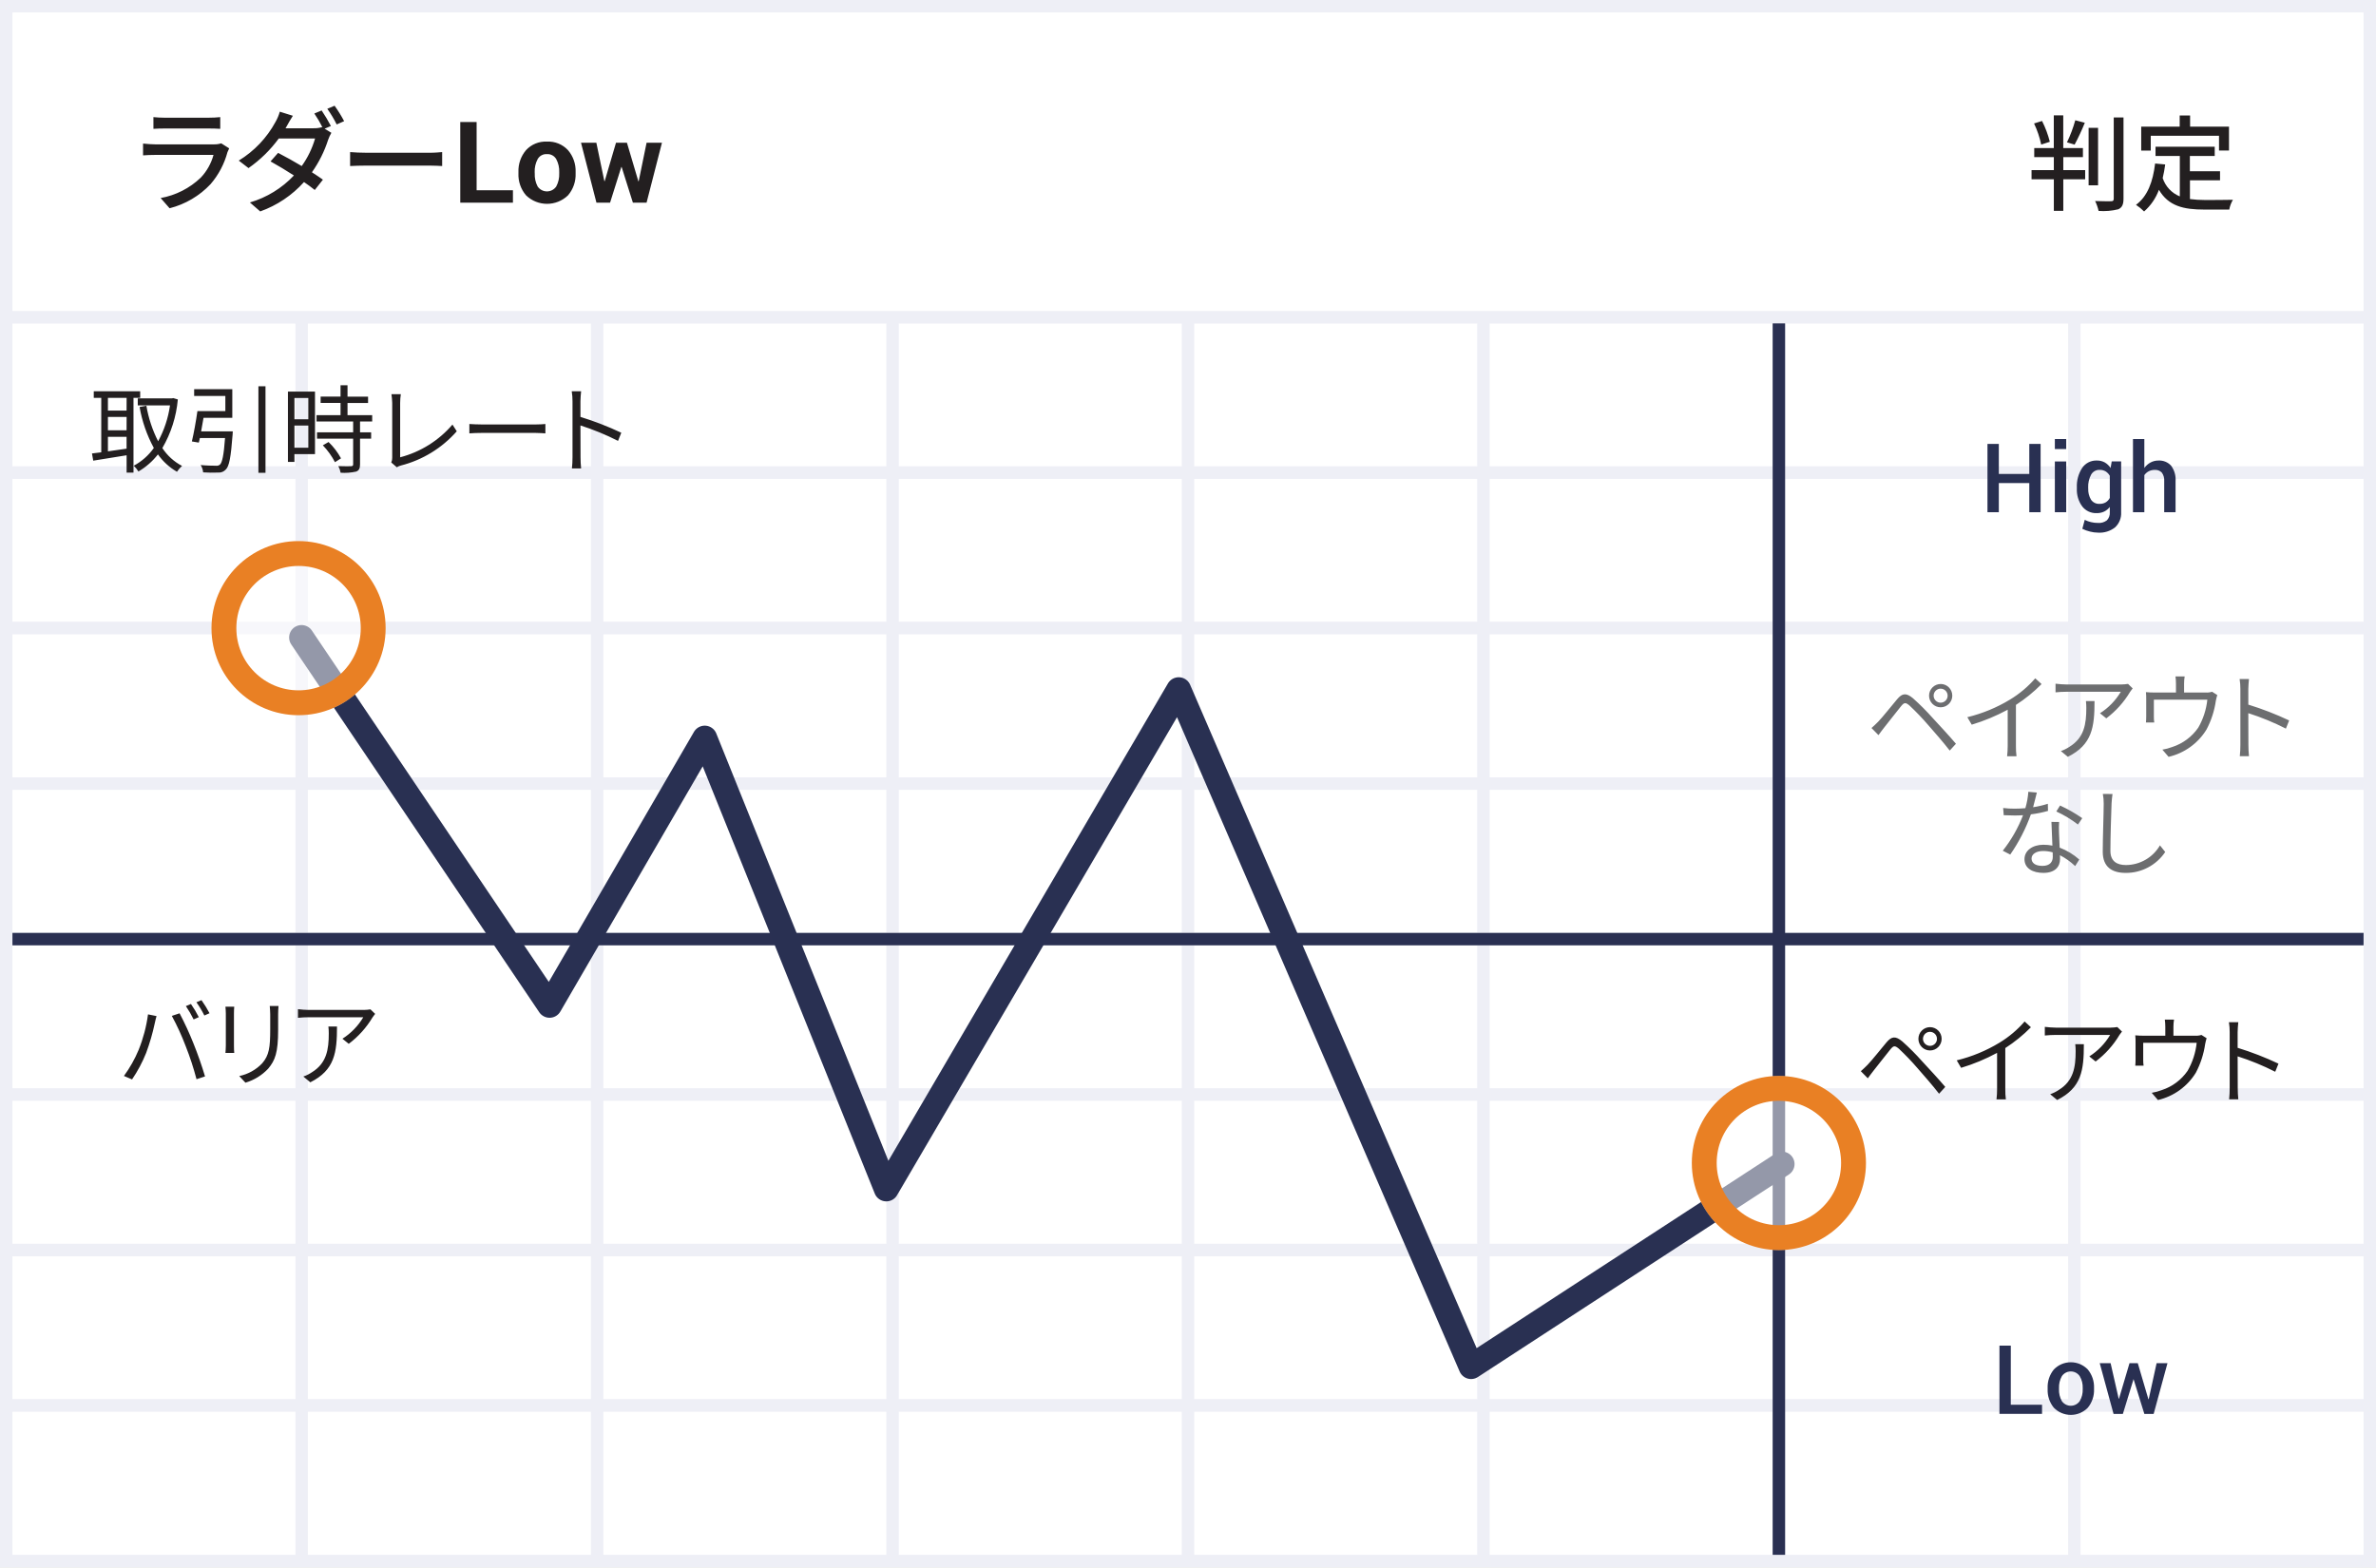
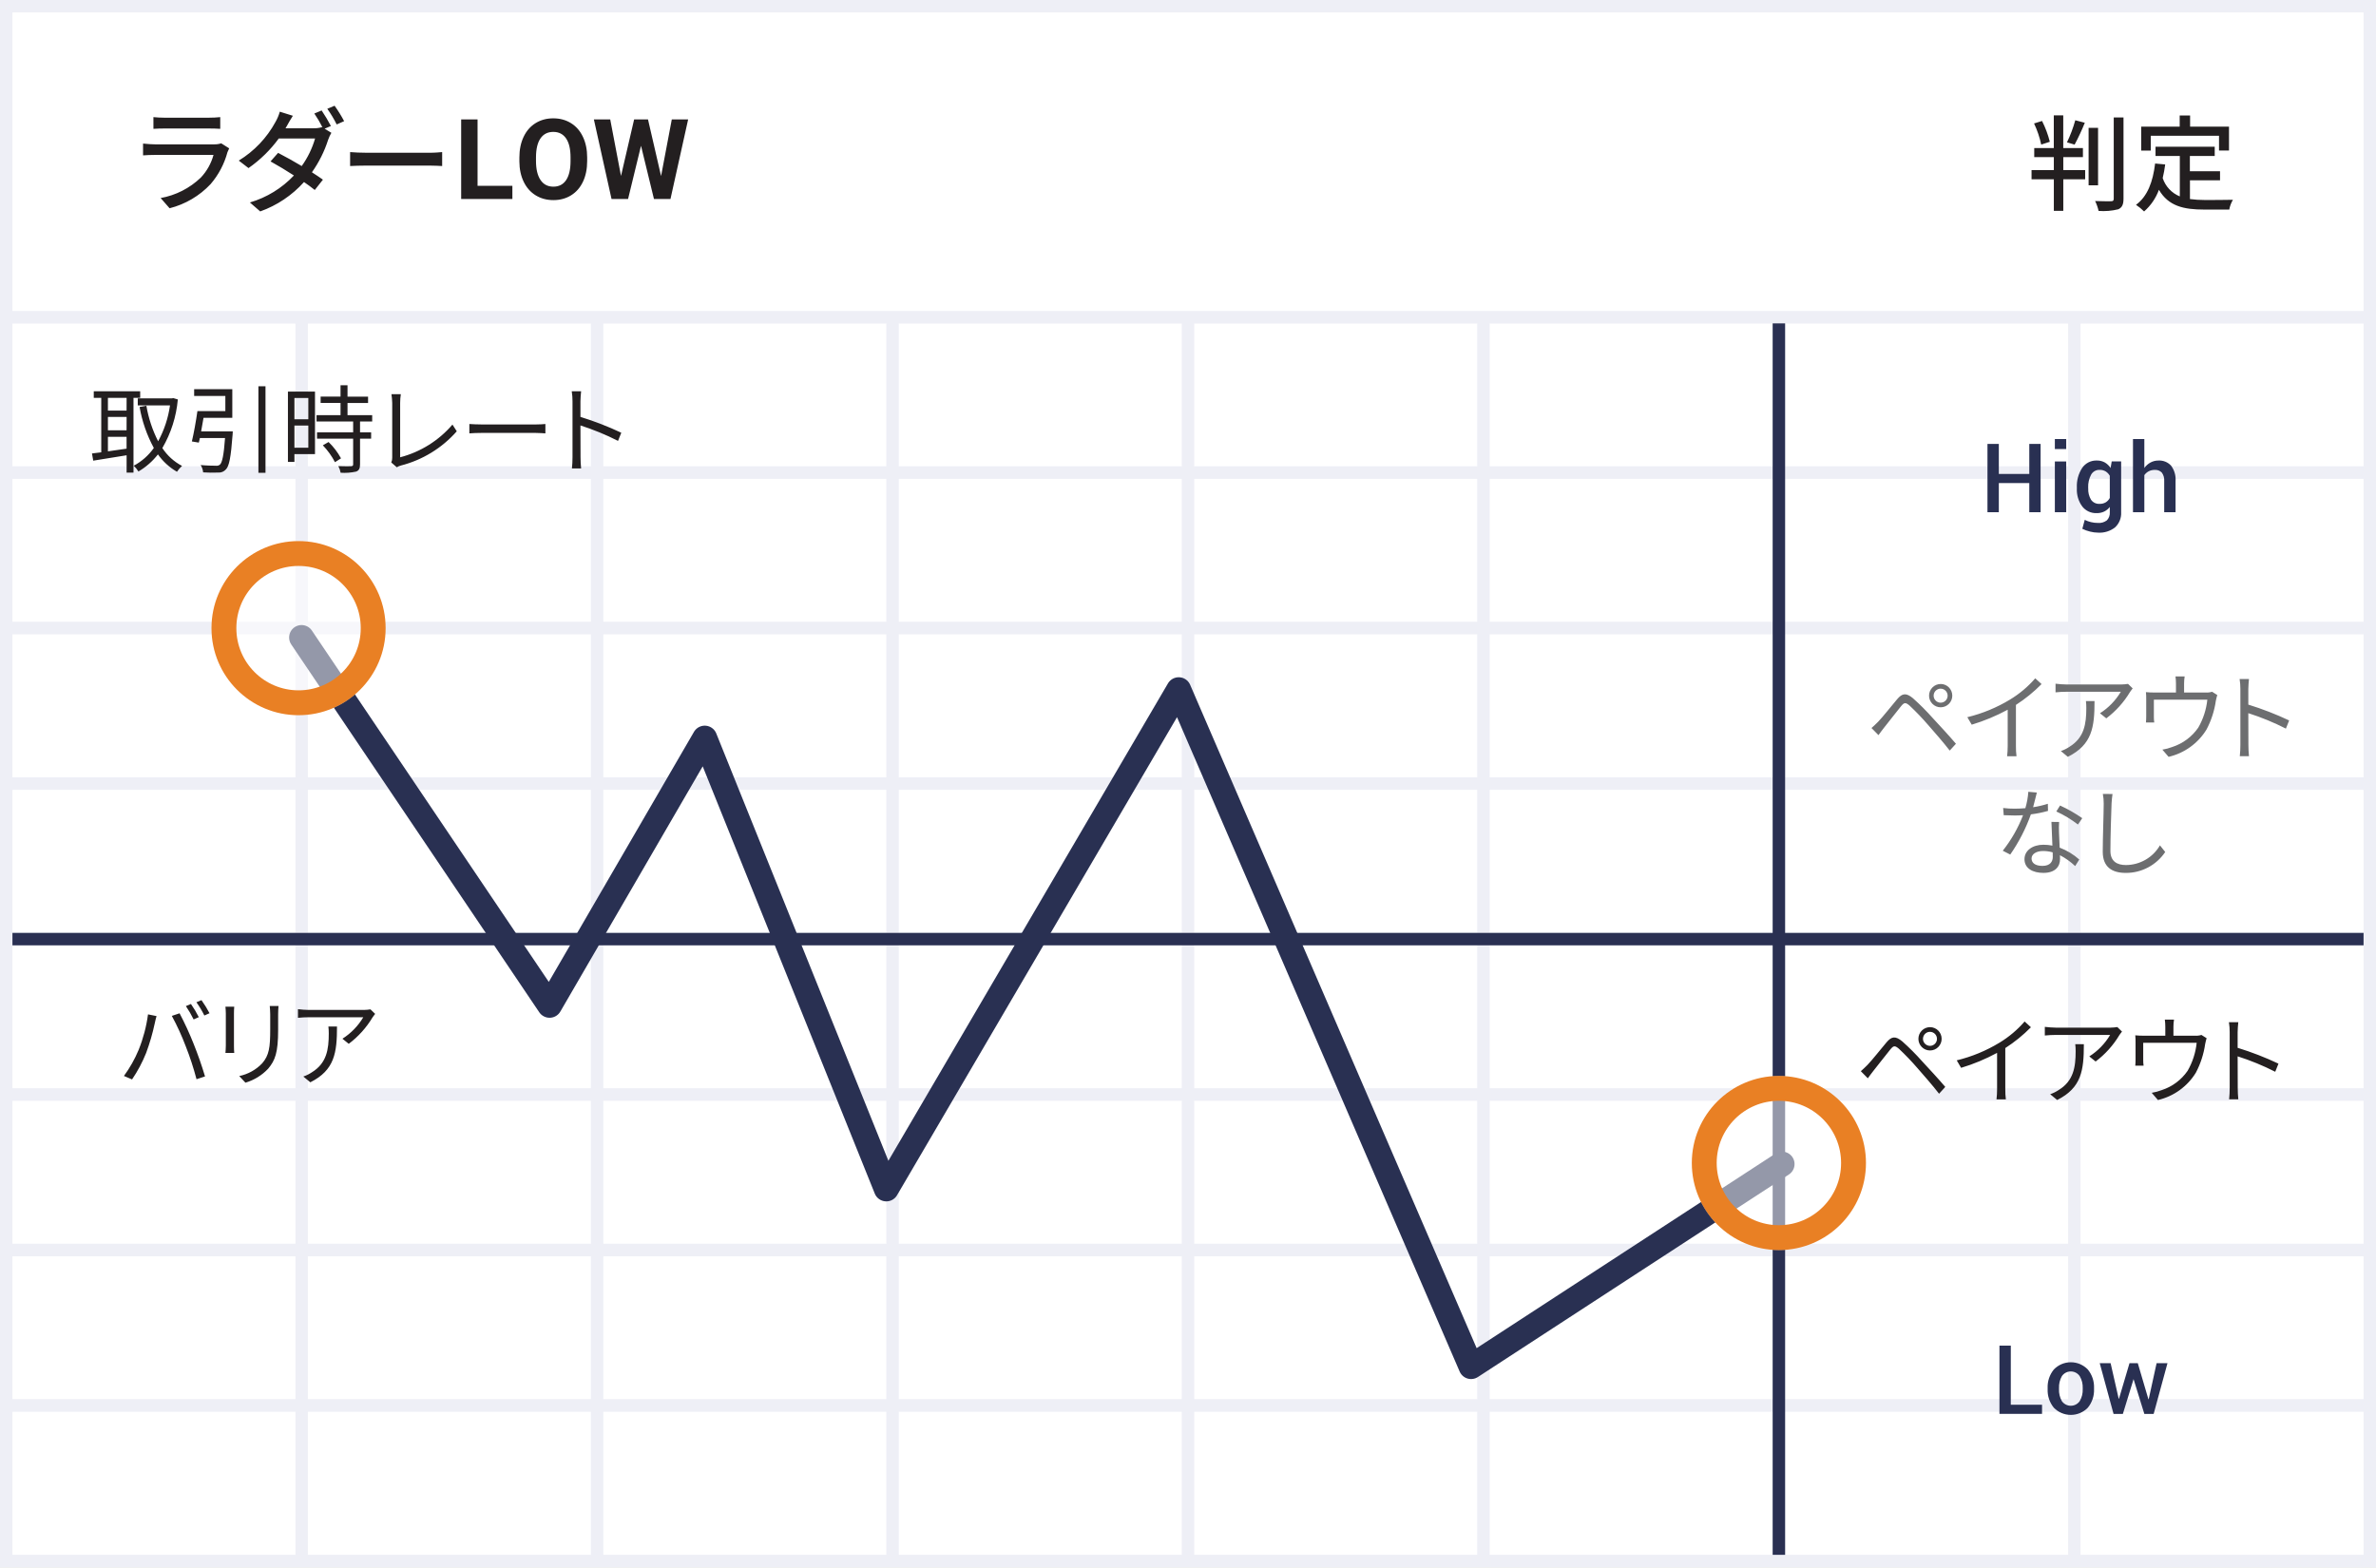
- <svg xmlns="http://www.w3.org/2000/svg" xmlns:xlink="http://www.w3.org/1999/xlink" width="382" height="252" viewBox="0 0 382 252">
+ <svg xmlns="http://www.w3.org/2000/svg" xmlns:xlink="http://www.w3.org/1999/xlink" width="382" height="252" viewBox="0 0 382 252" style="background:#fff">
  <defs>
    <circle id="a" cx="34" cy="40" r="14" />
    <circle id="b" cx="272" cy="126" r="14" />
  </defs>
  <g fill="none" fill-rule="evenodd">
    <g fill="#FFF" stroke="#EEEFF6" stroke-width="2">
      <path d="M1 51h47.5v25H1zM48.5 51H96v25H48.5zM96 51h47.5v25H96zM143.5 51H191v25h-47.5zM191 51h47.5v25H191zM238.5 51H286v25h-47.5zM286 51h47.5v25H286zM333.5 51H381v25h-47.5z" />
      <g>
        <path d="M1 76h47.5v25H1zM48.5 76H96v25H48.5zM96 76h47.5v25H96zM143.5 76H191v25h-47.5zM191 76h47.5v25H191zM238.5 76H286v25h-47.5zM286 76h47.5v25H286zM333.5 76H381v25h-47.5z" />
      </g>
      <g>
        <path d="M1 101h47.5v25H1zM48.5 101H96v25H48.5zM96 101h47.5v25H96zM143.5 101H191v25h-47.5zM191 101h47.5v25H191zM238.5 101H286v25h-47.5zM286 101h47.5v25H286zM333.5 101H381v25h-47.5z" />
      </g>
      <g>
        <path d="M1 126h47.5v25H1zM48.5 126H96v25H48.5zM96 126h47.5v25H96zM143.5 126H191v25h-47.5zM191 126h47.5v25H191zM238.5 126H286v25h-47.5zM286 126h47.5v25H286zM333.5 126H381v25h-47.5z" />
      </g>
      <g>
        <path d="M1 151h47.5v25H1zM48.5 151H96v25H48.5zM96 151h47.5v25H96zM143.5 151H191v25h-47.5zM191 151h47.5v25H191zM238.5 151H286v25h-47.5zM286 151h47.5v25H286zM333.5 151H381v25h-47.5z" />
      </g>
      <g>
        <path d="M1 176h47.5v25H1zM48.5 176H96v25H48.5zM96 176h47.5v25H96zM143.5 176H191v25h-47.5zM191 176h47.5v25H191zM238.5 176H286v25h-47.5zM286 176h47.5v25H286zM333.5 176H381v25h-47.5z" />
      </g>
      <g>
        <path d="M1 201h47.5v25H1zM48.5 201H96v25H48.5zM96 201h47.5v25H96zM143.5 201H191v25h-47.5zM191 201h47.5v25H191zM238.5 201H286v25h-47.5zM286 201h47.5v25H286zM333.5 201H381v25h-47.5z" />
      </g>
      <g>
        <path d="M1 226h47.5v25H1zM48.5 226H96v25H48.5zM96 226h47.5v25H96zM143.5 226H191v25h-47.5zM191 226h47.5v25H191zM238.5 226H286v25h-47.5zM286 226h47.5v25H286zM333.5 226H381v25h-47.5z" />
      </g>
    </g>
    <path stroke="#EEEFF6" stroke-width="2" fill="#FFF" d="M1 1h380v50H1z" />
    <path fill="#2A3052" d="M285 52h2v198h-2z" />
    <path fill="#2A3052" d="M2 150h378v2H2z" />
-     <path d="M36.847 23.853a5.33 5.33 0 0 0-.277.62 13.05 13.05 0 0 1-2.708 5.126 13.649 13.649 0 0 1-6.597 3.887l-1.438-1.643a12.518 12.518 0 0 0 6.454-3.284 8.58 8.58 0 0 0 2.045-3.65h-9.373c-.652 0-1.303.025-1.953.072v-1.897c.72.073 1.418.128 1.953.128h9.436c.4.01.798-.046 1.18-.164l1.278.805zm-12.181-5.02c.581.06 1.166.09 1.751.091h7.186c.603 0 1.206-.03 1.806-.091v1.882a26.646 26.646 0 0 0-1.824-.055H26.42c-.571 0-1.229.018-1.751.055l-.003-1.882zm27.523 1.863l1.088.657a6.178 6.178 0 0 0-.516 1.112 19.218 19.218 0 0 1-2.612 5.236c.682.438 1.309.858 1.768 1.187l-1.309 1.66a28.162 28.162 0 0 0-1.732-1.277 17.255 17.255 0 0 1-7.04 4.724l-1.658-1.44a15.851 15.851 0 0 0 7.076-4.341 63.678 63.678 0 0 0-3.76-2.262l1.217-1.37a71.036 71.036 0 0 1 3.797 2.117 14.56 14.56 0 0 0 2.15-4.433H44.82a20.699 20.699 0 0 1-4.865 4.761l-1.567-1.205a16.467 16.467 0 0 0 5.897-6.203c.302-.522.537-1.08.701-1.66l2.1.658c-.368.548-.756 1.26-.958 1.623l-.222.383h4.484c.468.015.935-.046 1.383-.182l.073.036a18.828 18.828 0 0 0-1.309-2.225l1.173-.491c.543.805 1.041 1.64 1.492 2.499l-1.013.436zM53.792 17c.568.792 1.081 1.62 1.536 2.48l-1.198.53a18.23 18.23 0 0 0-1.51-2.517L53.791 17zm2.497 7.453c.59.055 1.731.11 2.727.11h10.007c.902 0 1.621-.073 2.064-.11v2.244c-.406-.018-1.23-.073-2.047-.073H59.016c-1.031 0-2.119.037-2.727.073v-2.244zm20.338 6.134h5.84v2.004h-8.469V19.615h2.63v10.972zm6.726-2.907a5.139 5.139 0 0 1 1.215-3.534 4.257 4.257 0 0 1 3.367-1.376 4.304 4.304 0 0 1 3.38 1.369 5.115 5.115 0 0 1 1.23 3.538v.187a5.122 5.122 0 0 1-1.22 3.542 4.85 4.85 0 0 1-6.754 0 5.122 5.122 0 0 1-1.22-3.542l.002-.184zm2.62.182a4.15 4.15 0 0 0 .46 2.115c.334.498.898.798 1.502.798.603 0 1.167-.3 1.5-.798.344-.65.507-1.378.474-2.11v-.187a4.08 4.08 0 0 0-.478-2.092 1.62 1.62 0 0 0-1.504-.809 1.6 1.6 0 0 0-1.49.814 4.118 4.118 0 0 0-.474 2.087l.01.182zm16.658 1.28h.054l1.27-6.194h2.471l-2.475 9.643h-2.197l-1.81-5.739h-.054l-1.808 5.74h-2.188l-2.482-9.644h2.466l1.288 6.177h.054l1.819-6.177h1.756l1.836 6.194zm229.094-1.788h3.516v1.473h-3.516v5.07h-1.52v-5.072h-3.584v-1.472h3.583V25.26h-3.15v-1.456h3.144v-5.253h1.521v5.255h3.162v1.456h-3.156v2.091zm-3.55-4.107a15.408 15.408 0 0 0-1.15-3.396l1.285-.402c.537 1.068.957 2.19 1.25 3.346l-1.386.452zm7.01-3.509a37.21 37.21 0 0 1-1.639 3.515l-1.23-.368a20.989 20.989 0 0 0 1.336-3.549l1.534.402zm2.13 10.058h-1.521v-9.237h1.521v9.237zm4.09-10.91V31.94c0 .97-.235 1.422-.828 1.707a9.984 9.984 0 0 1-3.177.267 7.178 7.178 0 0 0-.557-1.59c1.15.05 2.213.034 2.553.034.34 0 .44-.117.44-.418V18.886h1.57zm10.682 13.12c.79.104 1.586.155 2.383.152.727 0 3.567 0 4.53-.034a4.665 4.665 0 0 0-.592 1.573h-4.022c-3.313 0-5.748-.552-7.286-3.179A8.53 8.53 0 0 1 344.717 34a8.504 8.504 0 0 0-1.303-1.065c1.859-1.369 2.72-3.714 3.073-6.644l1.622.152a20.3 20.3 0 0 1-.405 2.192 4.808 4.808 0 0 0 2.755 2.946v-6.504h-3.905v-1.489h9.516v1.49h-3.995v2.46h4.85v1.456h-4.835l-.003 3.012zm-6.3-7.797h-1.536v-3.85h6.188v-1.79h1.673v1.79h6.253v3.848h-1.605v-2.376h-10.972v2.378z" fill="#231F20" />
+     <path d="M36.847 23.853a5.33 5.33 0 0 0-.277.62 13.05 13.05 0 0 1-2.708 5.126 13.649 13.649 0 0 1-6.597 3.887l-1.438-1.643a12.518 12.518 0 0 0 6.454-3.284 8.58 8.58 0 0 0 2.045-3.65h-9.373c-.652 0-1.303.025-1.953.072v-1.897c.72.073 1.418.128 1.953.128h9.436c.4.01.798-.046 1.18-.164l1.278.805zm-12.181-5.02c.581.06 1.166.09 1.751.091h7.186c.603 0 1.206-.03 1.806-.091v1.882a26.646 26.646 0 0 0-1.824-.055H26.42c-.571 0-1.229.018-1.751.055l-.003-1.882zm27.523 1.863l1.088.657a6.178 6.178 0 0 0-.516 1.112 19.218 19.218 0 0 1-2.612 5.236c.682.438 1.309.858 1.768 1.187l-1.309 1.66a28.162 28.162 0 0 0-1.732-1.277 17.255 17.255 0 0 1-7.04 4.724l-1.658-1.44a15.851 15.851 0 0 0 7.076-4.341 63.678 63.678 0 0 0-3.76-2.262l1.217-1.37a71.036 71.036 0 0 1 3.797 2.117 14.56 14.56 0 0 0 2.15-4.433H44.82a20.699 20.699 0 0 1-4.865 4.761l-1.567-1.205a16.467 16.467 0 0 0 5.897-6.203c.302-.522.537-1.08.701-1.66l2.1.658c-.368.548-.756 1.26-.958 1.623l-.222.383h4.484c.468.015.935-.046 1.383-.182l.073.036a18.828 18.828 0 0 0-1.309-2.225l1.173-.491c.543.805 1.041 1.64 1.492 2.499l-1.013.436zM53.792 17c.568.792 1.081 1.62 1.536 2.48l-1.198.53a18.23 18.23 0 0 0-1.51-2.517L53.791 17zm2.497 7.453c.59.055 1.731.11 2.727.11h10.007c.902 0 1.621-.073 2.064-.11v2.244c-.406-.018-1.23-.073-2.047-.073H59.016c-1.031 0-2.119.037-2.727.073v-2.244zm275.436 2.901h3.516v1.473h-3.516v5.07h-1.52v-5.072h-3.584v-1.472h3.583V25.26h-3.15v-1.456h3.144v-5.253h1.521v5.255h3.162v1.456h-3.156v2.091zm-3.55-4.107a15.408 15.408 0 0 0-1.15-3.396l1.285-.402c.537 1.068.957 2.19 1.25 3.346l-1.386.452zm7.01-3.509a37.21 37.21 0 0 1-1.639 3.515l-1.23-.368a20.989 20.989 0 0 0 1.336-3.549l1.534.402zm2.13 10.058h-1.521v-9.237h1.521v9.237zm4.09-10.91V31.94c0 .97-.235 1.422-.828 1.707a9.984 9.984 0 0 1-3.177.267 7.178 7.178 0 0 0-.557-1.59c1.15.05 2.213.034 2.553.034.34 0 .44-.117.44-.418V18.886h1.57zm10.682 13.12c.79.104 1.586.155 2.383.152.727 0 3.567 0 4.53-.034a4.665 4.665 0 0 0-.592 1.573h-4.022c-3.313 0-5.748-.552-7.286-3.179A8.53 8.53 0 0 1 344.717 34a8.504 8.504 0 0 0-1.303-1.065c1.859-1.369 2.72-3.714 3.073-6.644l1.622.152a20.3 20.3 0 0 1-.405 2.192 4.808 4.808 0 0 0 2.755 2.946v-6.504h-3.905v-1.489h9.516v1.49h-3.995v2.46h4.85v1.456h-4.835l-.003 3.012zm-6.3-7.797h-1.536v-3.85h6.188v-1.79h1.673v1.79h6.253v3.848h-1.605v-2.376h-10.972v2.378zM76.78 29.882h5.598V32h-8.235V19.203h2.636v10.679zm17.621-3.99c0 1.26-.222 2.364-.668 3.313-.445.95-1.082 1.682-1.911 2.197-.83.516-1.78.774-2.852.774-1.06 0-2.007-.255-2.84-.765-.831-.51-1.476-1.238-1.933-2.184-.457-.946-.688-2.035-.694-3.265v-.633c0-1.26.227-2.369.681-3.327.454-.958 1.096-1.693 1.925-2.206.829-.512 1.777-.769 2.843-.769 1.067 0 2.014.257 2.843.77.83.512 1.471 1.247 1.925 2.205.454.958.681 2.064.681 3.318v.572zm-2.672-.58c0-1.342-.24-2.362-.72-3.06-.48-.696-1.166-1.045-2.057-1.045-.885 0-1.567.344-2.048 1.033-.48.688-.723 1.697-.73 3.028v.624c0 1.306.241 2.32.722 3.04.48.721 1.171 1.082 2.074 1.082.884 0 1.564-.347 2.039-1.042.474-.694.715-1.706.72-3.036v-.624zm14.555 2.997l1.723-9.106h2.628L107.795 32h-2.653l-2.083-8.56-2.083 8.56H98.32l-2.839-12.797h2.628l1.732 9.088 2.11-9.088h2.232l2.1 9.106z" fill="#231F20" />
    <g>
      <path stroke="#293052" stroke-width="4" stroke-linecap="round" stroke-linejoin="round" d="M48.483 102.502l39.875 59.144 24.945-42.967 29.194 72.492 47.008-80.275 47.007 108.843 50.006-32.568" />
      <g transform="translate(14 61)">
        <use fill-opacity=".5" fill="#FFF" xlink:href="#a" />
        <circle stroke="#E98024" stroke-width="4" cx="34" cy="40" r="12" />
      </g>
      <g transform="translate(14 61)">
        <use fill-opacity=".5" fill="#FFF" xlink:href="#b" />
        <circle stroke="#E98024" stroke-width="4" cx="272" cy="126" r="12" />
      </g>
      <path d="M301.965 116.042c.737-.756 2.075-2.47 3.044-3.61.816-.973 1.445-1.081 2.553-.155a38.788 38.788 0 0 1 3.183 3.192c1.029 1.112 2.597 2.795 3.72 4.12l-.999 1.095c-1.077-1.39-2.475-2.978-3.46-4.103a41.345 41.345 0 0 0-2.997-3.13c-.646-.543-.861-.526-1.384.121-.739.895-2.03 2.594-2.723 3.441-.324.401-.662.878-.891 1.189l-1.123-1.143c.384-.338.677-.614 1.077-1.017zm10.055-6.064c1.03.005 1.86.845 1.858 1.878a1.87 1.87 0 0 1-1.865 1.87 1.87 1.87 0 0 1-1.87-1.866c-.001-.5.196-.979.549-1.332.352-.353.83-.55 1.328-.548v-.002zm0 3.007a1.125 1.125 0 0 0 1.11-1.136 1.125 1.125 0 0 0-1.13-1.117 1.125 1.125 0 0 0-.782 1.928c.214.212.502.33.802.327v-.002zm16.21-2.991a24.208 24.208 0 0 1-4.12 3.348v6.603a11.67 11.67 0 0 0 .092 1.65h-1.51a14.21 14.21 0 0 0 .094-1.65v-5.831a30.801 30.801 0 0 1-5.783 2.407l-.706-1.203a24.205 24.205 0 0 0 6.872-2.839 16.973 16.973 0 0 0 4.045-3.41l1.017.925zm14.65.696c-.106.154-.308.384-.415.554a14.872 14.872 0 0 1-3.828 4.26l-1.015-.819a10.375 10.375 0 0 0 3.352-3.455h-8.743c-.586.001-1.171.032-1.754.093v-1.39c.582.073 1.167.115 1.754.124h8.826a7.74 7.74 0 0 0 1.077-.093l.746.726zm-6.134 2.035c0 4.182-.37 7.005-4.29 8.966l-1.122-.927a5.927 5.927 0 0 0 1.37-.679c2.384-1.465 2.722-3.67 2.722-6.249a9.244 9.244 0 0 0-.061-1.111h1.381zm19.736-.971a9.908 9.908 0 0 0-.231.926 14.182 14.182 0 0 1-1.506 4.631 9.732 9.732 0 0 1-6.09 4.383l-1-1.158a8.254 8.254 0 0 0 1.6-.43 8.116 8.116 0 0 0 4.167-3.104 11.398 11.398 0 0 0 1.461-4.504h-8.595v2.758c-.005.305.016.61.061.911h-1.338c.032-.323.047-.648.046-.972v-2.716a10.26 10.26 0 0 0-.046-1.189c.475.046.953.066 1.43.062h3.399v-1.436c0-.387-.026-.773-.077-1.157h1.475c-.063.382-.093.77-.092 1.157v1.436h3.443c.358.022.717-.02 1.06-.123l.833.525zm11.032 5.4a40.205 40.205 0 0 0-6.043-2.484l.015 5.094c0 .608.031 1.216.092 1.822h-1.475c.064-.605.094-1.214.092-1.822v-8.983a9.66 9.66 0 0 0-.123-1.604h1.506c-.044.479-.106 1.14-.106 1.604v2.515a49.884 49.884 0 0 1 6.566 2.545l-.524 1.313zm-38.246 13.231c-.902.257-1.822.443-2.753.556a27.482 27.482 0 0 1-3.321 6.465l-1.199-.617a21.996 21.996 0 0 0 3.26-5.712c-.446.03-.892.046-1.338.046-.568 0-1.199-.017-1.768-.046l-.092-1.158c.622.078 1.25.114 1.877.108.538 0 1.106-.031 1.692-.077.253-.86.414-1.744.479-2.639l1.367.124c-.154.554-.352 1.48-.6 2.359a15.303 15.303 0 0 0 2.368-.554l.028 1.145zm1.783 1.774c-.036.55-.041 1.1-.016 1.65.016.556.077 1.56.107 2.484a10.252 10.252 0 0 1 3.152 1.913l-.662 1.05a10.547 10.547 0 0 0-2.444-1.743c.015.23.015.446.015.617 0 1.22-.8 2.222-2.674 2.222-1.677 0-3.044-.695-3.044-2.208 0-1.403 1.321-2.316 3.044-2.316.485-.002.97.045 1.445.14-.046-1.251-.123-2.747-.154-3.812l1.23.003zm-1.031 4.892a5.52 5.52 0 0 0-1.538-.218c-1.122 0-1.86.51-1.86 1.204 0 .695.567 1.19 1.752 1.19 1.246 0 1.661-.696 1.661-1.45.004-.242-.001-.483-.015-.724v-.002zm4.06-4.477a18.195 18.195 0 0 0-3.475-2.098l.6-.957a23.127 23.127 0 0 1 3.567 2.036l-.692 1.02zm5.558-4.903a17.158 17.158 0 0 0-.153 1.527c-.062 1.729-.185 5.338-.185 7.623 0 1.683 1.077 2.27 2.49 2.27a6.358 6.358 0 0 0 5.475-3.164l.846 1.064a7.58 7.58 0 0 1-6.351 3.364c-2.183 0-3.692-.927-3.692-3.41 0-2.268.154-6.126.154-7.747a7.811 7.811 0 0 0-.139-1.544l1.555.017z" fill="#6D6E70" fill-rule="nonzero" />
      <path d="M21.462 63.971v12.026h-1.107v-2.793c-1.937.325-3.906.618-5.366.865l-.2-1.158c.431-.045.939-.106 1.491-.184v-8.756h-1.205v-1.063h7.463v1.063h-1.076zm-1.107 0h-3.004v2.052h2.998l.006-2.052zm0 3.07h-3.004v2.145h2.998l.006-2.146zm-3.004 5.53c.938-.123 1.967-.277 2.998-.43v-1.899h-2.998v2.33zm11.24-8.345a18.791 18.791 0 0 1-2.491 7.82 8.552 8.552 0 0 0 3.168 2.87 4.765 4.765 0 0 0-.816.94 9.637 9.637 0 0 1-3.06-2.792 11.013 11.013 0 0 1-3.137 2.746 4.428 4.428 0 0 0-.753-.926 9.38 9.38 0 0 0 3.23-2.854 21.564 21.564 0 0 1-2.29-6.59l1.092-.2c.338 1.99.975 3.915 1.89 5.712a16.957 16.957 0 0 0 1.908-5.77H22.15v-1.126h5.49l.215-.046.737.216zm8.835 5.138s-.015.369-.03.524c-.278 3.64-.54 5.076-1.091 5.601a1.479 1.479 0 0 1-1.216.493c-.81.033-1.62.023-2.429-.031a2.613 2.613 0 0 0-.4-1.174c1.015.093 2.03.107 2.414.107a.893.893 0 0 0 .677-.168c.369-.324.63-1.512.83-4.289h-4.044c-.062.263-.123.508-.17.74l-1.12-.186c.307-1.28.675-3.316.891-4.875h4.493v-2.444h-5.017v-1.08h6.135v4.599h-4.627c-.124.725-.247 1.48-.385 2.175l5.09.008zm5.259-7.256v13.92h-1.139V62.11l1.139-.003zm7.958 10.911h-3.306v1.25h-1.045V62.96h4.351v10.06zm-3.306-9.026v3.425h2.23v-3.425h-2.23zm2.23 7.992v-3.563h-2.23v3.564l2.23-.001zm8.318-4.213v1.744h1.783v1.018h-1.783v4.135c0 .649-.17.988-.631 1.158a8.8 8.8 0 0 1-2.49.185 3.536 3.536 0 0 0-.37-1.065c.954.033 1.798.033 2.044.017.247-.015.339-.078.339-.308v-4.12h-5.81v-1.018h5.811v-1.744H50.89V66.75h3.859v-1.96h-3.199v-1.018h3.199v-1.83h1.123v1.835h3.304v1.017h-3.304v1.956h3.966v1.017l-1.952.005zm-5.059 3.3c.796.768 1.47 1.653 2 2.625l-.97.617a11.886 11.886 0 0 0-1.951-2.715l.921-.527zm10.079 3.289c.108-.237.16-.495.153-.755V64.78c-.013-.47-.054-.938-.123-1.403h1.507a9.972 9.972 0 0 0-.108 1.403v8.749a16.58 16.58 0 0 0 8.41-5.261l.693 1.08a17.876 17.876 0 0 1-8.995 5.508 2.214 2.214 0 0 0-.647.278l-.89-.773zm12.557-6.186c.461.03 1.276.077 2.136.077h8.427c.769 0 1.321-.046 1.66-.077v1.508c-.308-.015-.954-.077-1.645-.077h-8.442c-.846 0-1.661.032-2.136.077v-1.508zm23.901 2.715a40.173 40.173 0 0 0-6.043-2.484l.015 5.095c0 .608.032 1.216.093 1.821h-1.476a16.92 16.92 0 0 0 .093-1.821v-8.983a9.741 9.741 0 0 0-.123-1.604h1.506c-.046.478-.108 1.14-.108 1.604v2.515a49.884 49.884 0 0 1 6.566 2.545l-.523 1.312zM23.797 163.1l1.37.278c-.093.34-.216.787-.278 1.125a34.361 34.361 0 0 1-1.398 4.814 22.44 22.44 0 0 1-2.26 4.244l-1.308-.556a20.226 20.226 0 0 0 2.368-4.198 23.64 23.64 0 0 0 1.506-5.707zm3.83.246l1.245-.417a49.79 49.79 0 0 1 2.245 4.875 61.085 61.085 0 0 1 1.846 5.276l-1.368.448a46.314 46.314 0 0 0-1.737-5.306 39.623 39.623 0 0 0-2.232-4.876zm4.335.202l-.831.369a17.73 17.73 0 0 0-1.246-2.145l.815-.34c.468.673.89 1.379 1.262 2.111v.005zm1.723-.633l-.831.37a14.622 14.622 0 0 0-1.277-2.13l.815-.34c.479.67.91 1.37 1.293 2.1zm3.975-1.05c-.03.292-.046.74-.046 1.112v5.153c0 .386.015.895.046 1.173h-1.414c.016-.232.062-.726.062-1.189v-5.137c0-.278-.031-.819-.062-1.112h1.414zm7.118-.108c-.03.37-.061.818-.061 1.326v2.5c0 3.704-.492 4.92-1.6 6.249a8.202 8.202 0 0 1-3.655 2.253l-1-1.065a7.07 7.07 0 0 0 3.692-2.051c1.106-1.28 1.29-2.53 1.29-5.445v-2.444c0-.508-.046-.956-.076-1.326l1.41.003zm15.537 1.266c-.107.154-.307.384-.415.554a14.876 14.876 0 0 1-3.83 4.26l-1.015-.819a10.39 10.39 0 0 0 3.353-3.455H49.66c-.586.001-1.171.032-1.754.093v-1.39c.582.073 1.168.115 1.754.124h8.826a7.72 7.72 0 0 0 1.077-.093l.752.726zm-6.135 2.035c0 4.182-.37 7.005-4.29 8.966l-1.122-.927a5.956 5.956 0 0 0 1.369-.679c2.383-1.465 2.721-3.67 2.721-6.249a9.244 9.244 0 0 0-.061-1.111h1.383zm246.07 6.162c.738-.756 2.076-2.47 3.045-3.61.816-.973 1.445-1.081 2.553-.155a38.788 38.788 0 0 1 3.183 3.192c1.029 1.112 2.597 2.795 3.72 4.12l-.999 1.095c-1.077-1.39-2.475-2.978-3.46-4.103a41.345 41.345 0 0 0-2.997-3.13c-.646-.543-.861-.526-1.384.121-.739.896-2.03 2.594-2.723 3.441-.323.402-.662.879-.891 1.189l-1.123-1.142c.384-.34.677-.616 1.077-1.018zm10.056-6.064a1.871 1.871 0 0 1 1.86 1.877 1.87 1.87 0 0 1-1.865 1.872 1.87 1.87 0 0 1-1.87-1.867c-.002-.5.195-.979.547-1.332.352-.354.83-.551 1.328-.55zm0 3.008a1.125 1.125 0 0 0 1.11-1.137 1.125 1.125 0 0 0-1.13-1.117 1.125 1.125 0 0 0-.781 1.928c.213.21.502.328.801.326zm16.216-2.992a24.208 24.208 0 0 1-4.122 3.348v6.601a11.67 11.67 0 0 0 .092 1.65h-1.506a14.21 14.21 0 0 0 .094-1.65v-5.83a30.76 30.76 0 0 1-5.783 2.406l-.706-1.202a24.205 24.205 0 0 0 6.872-2.84 16.973 16.973 0 0 0 4.045-3.41l1.014.927zm14.643.694c-.107.155-.308.385-.416.555a14.872 14.872 0 0 1-3.827 4.259l-1.016-.818a10.375 10.375 0 0 0 3.352-3.455h-8.749c-.586.001-1.17.032-1.754.092v-1.389c.582.073 1.168.114 1.754.124h8.826a7.74 7.74 0 0 0 1.077-.093l.753.725zm-6.134 2.035c0 4.182-.37 7.006-4.29 8.966l-1.123-.926a5.927 5.927 0 0 0 1.37-.68c2.384-1.464 2.723-3.67 2.723-6.248a9.244 9.244 0 0 0-.062-1.112h1.382zm19.735-.97c-.077.23-.168.632-.23.927a14.218 14.218 0 0 1-1.505 4.631 9.74 9.74 0 0 1-6.09 4.383l-.998-1.158a8.211 8.211 0 0 0 1.599-.43 8.113 8.113 0 0 0 4.167-3.104 11.395 11.395 0 0 0 1.46-4.504h-8.595v2.762c-.004.304.016.609.061.91h-1.337c.031-.262.045-.679.045-.972v-2.716c.007-.396-.007-.793-.045-1.188.475.045.953.065 1.43.061h3.398v-1.435c0-.388-.025-.774-.077-1.158h1.477c-.064.382-.095.77-.094 1.158v1.435h3.445a3.02 3.02 0 0 0 1.06-.123l.83.522zm11.032 5.4a40.205 40.205 0 0 0-6.043-2.483l.016 5.094c0 .609.031 1.217.092 1.822h-1.478c.063-.605.094-1.213.092-1.822v-8.978a9.66 9.66 0 0 0-.123-1.604h1.506c-.045.478-.106 1.14-.106 1.604v2.514a49.884 49.884 0 0 1 6.566 2.546l-.522 1.308z" fill="#231F20" fill-rule="nonzero" />
      <path d="M328.077 82.356h-1.819v-4.681h-4.898v4.68h-1.826V71.382h1.826v4.824h4.898v-4.824h1.819v10.975zm4.117-10.154h-1.826v-1.605h1.826v1.605zm0 10.154h-1.826V74.2h1.826v8.156zm1.712-3.968a5.321 5.321 0 0 1 .85-3.143 2.73 2.73 0 0 1 2.358-1.198c.447-.011.888.095 1.281.309.38.22.7.529.934.9l.18-1.062h1.517v8.162c.055.915-.3 1.808-.97 2.434a4.01 4.01 0 0 1-2.748.854 5.312 5.312 0 0 1-1.282-.17 5.913 5.913 0 0 1-1.243-.448l.39-1.44c.317.161.651.283.996.364.367.09.744.134 1.122.133a2.083 2.083 0 0 0 1.449-.425c.333-.35.5-.826.462-1.309v-.836c-.241.314-.551.568-.907.742-.375.174-.784.26-1.197.252a2.805 2.805 0 0 1-2.343-1.093 4.548 4.548 0 0 1-.849-2.872v-.154zm1.826.154c-.03.631.125 1.257.446 1.799.31.455.837.712 1.385.675.346.012.688-.073.988-.246.276-.171.501-.414.65-.704V76.5a1.955 1.955 0 0 0-.656-.698 1.79 1.79 0 0 0-.967-.252 1.497 1.497 0 0 0-1.392.792 4.08 4.08 0 0 0-.461 2.05l.007.152zm9.022-3.286c.256-.37.595-.674.99-.89a2.65 2.65 0 0 1 1.287-.316 2.56 2.56 0 0 1 2.018.817 3.73 3.73 0 0 1 .725 2.522v4.967h-1.826v-4.982a2.07 2.07 0 0 0-.383-1.39 1.46 1.46 0 0 0-1.15-.429 2.033 2.033 0 0 0-.957.223c-.28.146-.52.358-.703.617v5.96h-1.826V70.598h1.826l-.001 4.659zm-21.472 150.613h5.026v1.47h-6.846v-10.975h1.826l-.006 9.505zm5.926-2.677a4.454 4.454 0 0 1 .992-2.986 3.786 3.786 0 0 1 5.47 0c.687.838 1.043 1.901.998 2.986v.154a4.439 4.439 0 0 1-.999 3 3.812 3.812 0 0 1-5.469 0 4.445 4.445 0 0 1-.992-2.992v-.162zm1.826.154c-.03.679.13 1.352.461 1.944a1.757 1.757 0 0 0 2.87 0 3.56 3.56 0 0 0 .481-1.944v-.154a3.515 3.515 0 0 0-.48-1.92 1.737 1.737 0 0 0-2.87 0 3.62 3.62 0 0 0-.46 1.92l-.002.154zm14.377 1.641h.044l1.27-5.797h1.75l-2.223 8.156h-1.495l-1.728-5.57-.015-.075v.075l-1.712 5.57h-1.496l-2.223-8.156h1.75l1.3 5.712h.045l1.693-5.72h1.329l1.71 5.805z" fill="#293052" fill-rule="nonzero" />
    </g>
  </g>
</svg>
